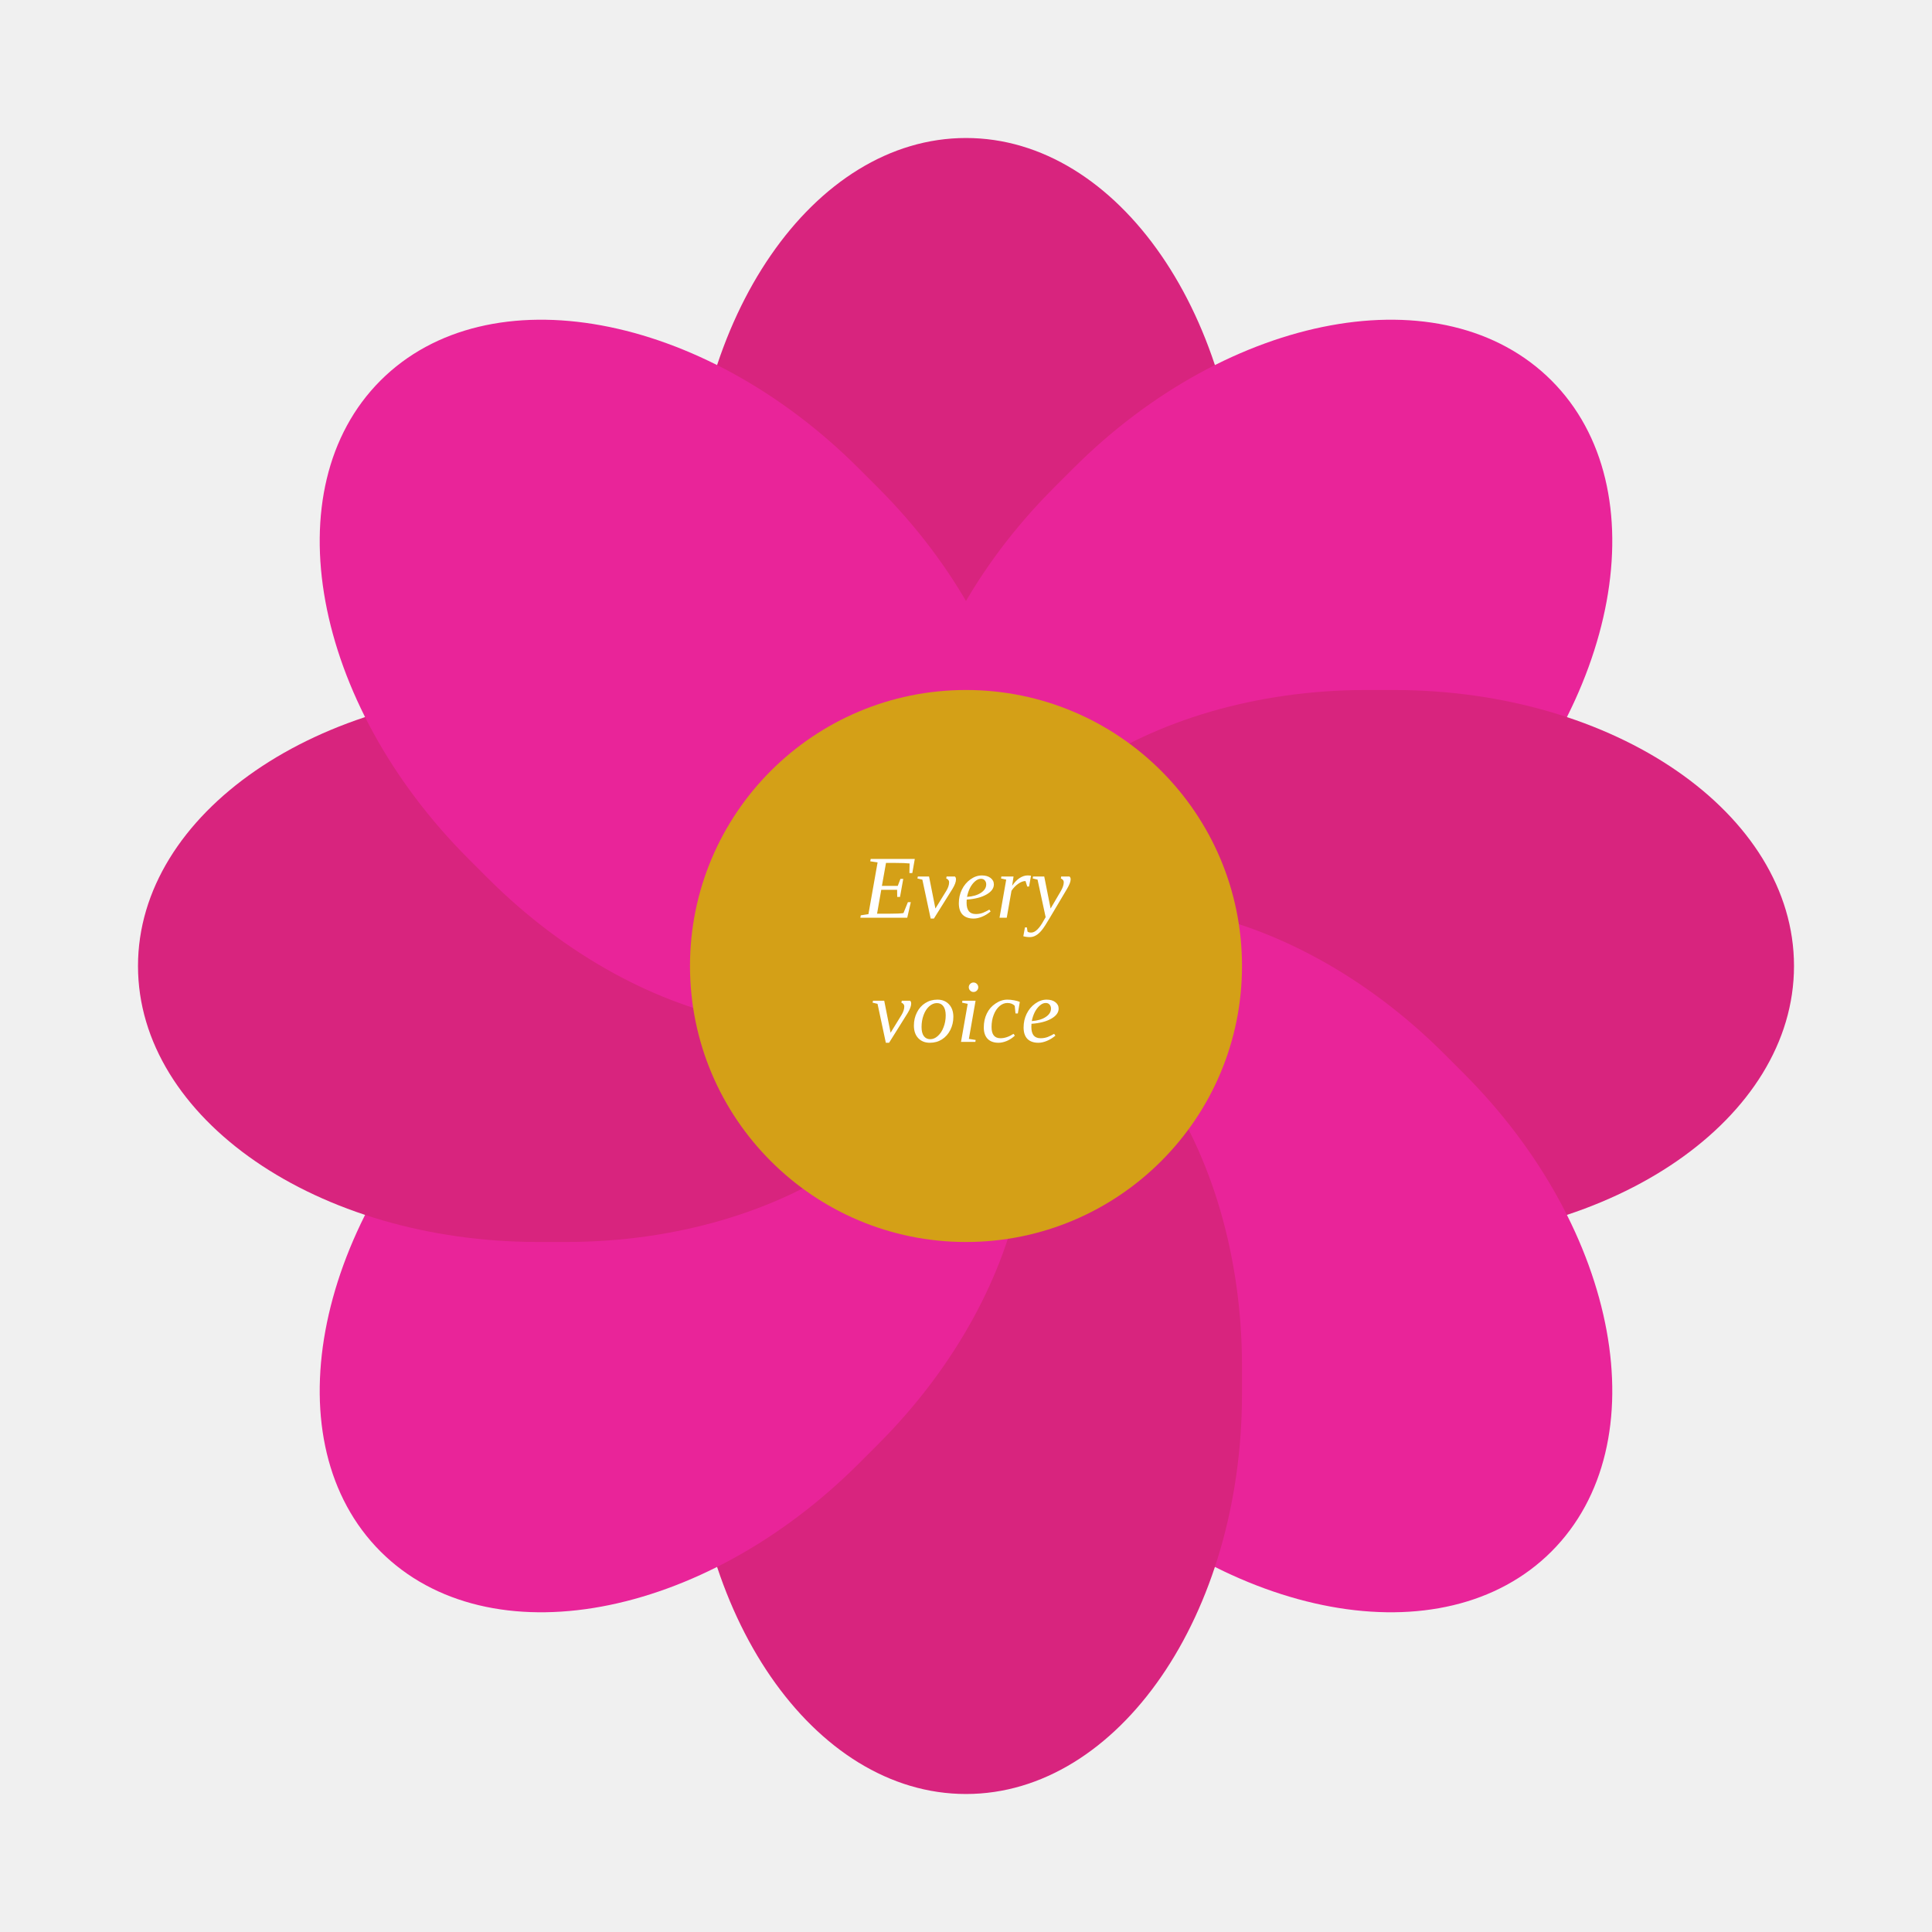
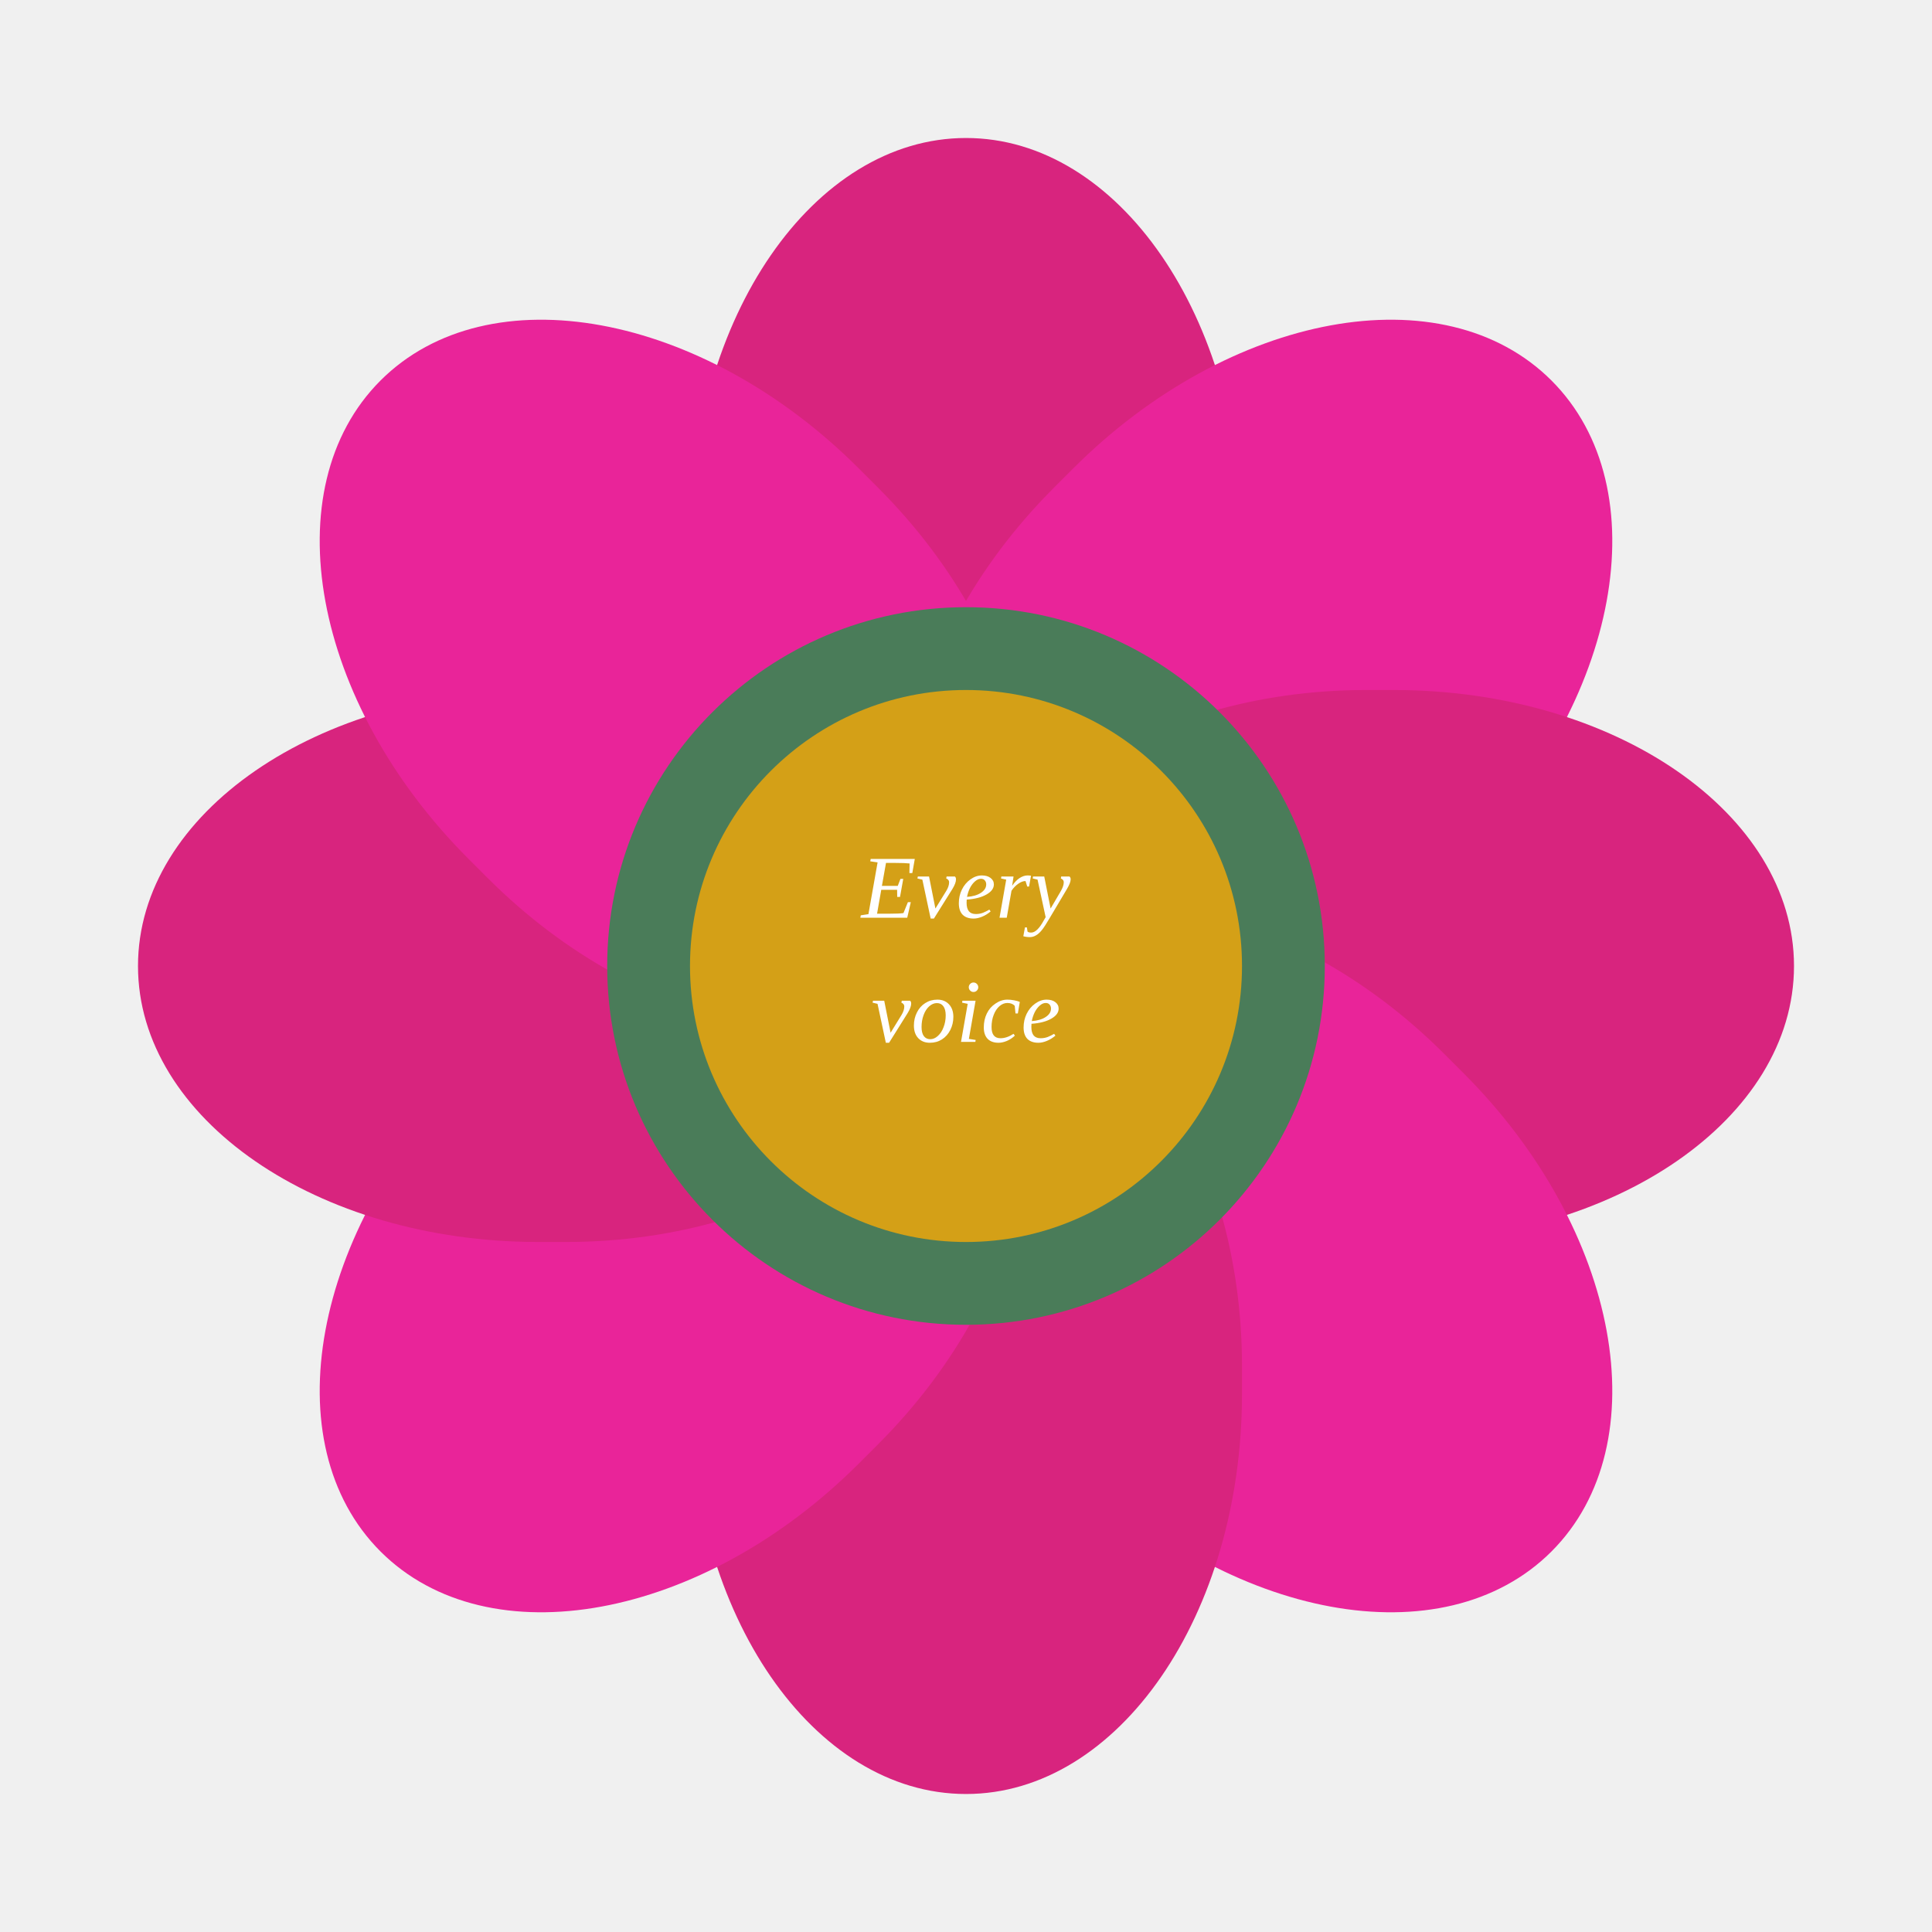
<svg xmlns="http://www.w3.org/2000/svg" viewBox="0 0 280 280" role="img" aria-labelledby="title desc">
  <rect x="0" y="0" width="280" height="280" fill="none" />
  <g opacity="0.85">
    <rect x="100" y="20" width="80" height="120" rx="40" ry="58" fill="#D4006A" transform="rotate(0 140 140)" />
    <rect x="100" y="20" width="80" height="120" rx="40" ry="58" fill="#E8008A" transform="rotate(45 140 140)" />
    <rect x="100" y="20" width="80" height="120" rx="40" ry="58" fill="#D4006A" transform="rotate(90 140 140)" />
    <rect x="100" y="20" width="80" height="120" rx="40" ry="58" fill="#E8008A" transform="rotate(135 140 140)" />
    <rect x="100" y="20" width="80" height="120" rx="40" ry="58" fill="#D4006A" transform="rotate(180 140 140)" />
    <rect x="100" y="20" width="80" height="120" rx="40" ry="58" fill="#E8008A" transform="rotate(225 140 140)" />
    <rect x="100" y="20" width="80" height="120" rx="40" ry="58" fill="#D4006A" transform="rotate(270 140 140)" />
    <rect x="100" y="20" width="80" height="120" rx="40" ry="58" fill="#E8008A" transform="rotate(315 140 140)" />
  </g>
+   <circle cx="140" cy="140" r="52" fill="#4A7C59" />
  <circle cx="140" cy="140" r="40" fill="#D4A017" />
  <text x="140" y="133" text-anchor="middle" fill="#FFFFFF" font-family="Georgia, 'Times New Roman', serif" font-size="13" font-style="italic">Every</text>
  <text x="140" y="151" text-anchor="middle" fill="#FFFFFF" font-family="Georgia, 'Times New Roman', serif" font-size="13" font-style="italic">voice</text>
</svg>
